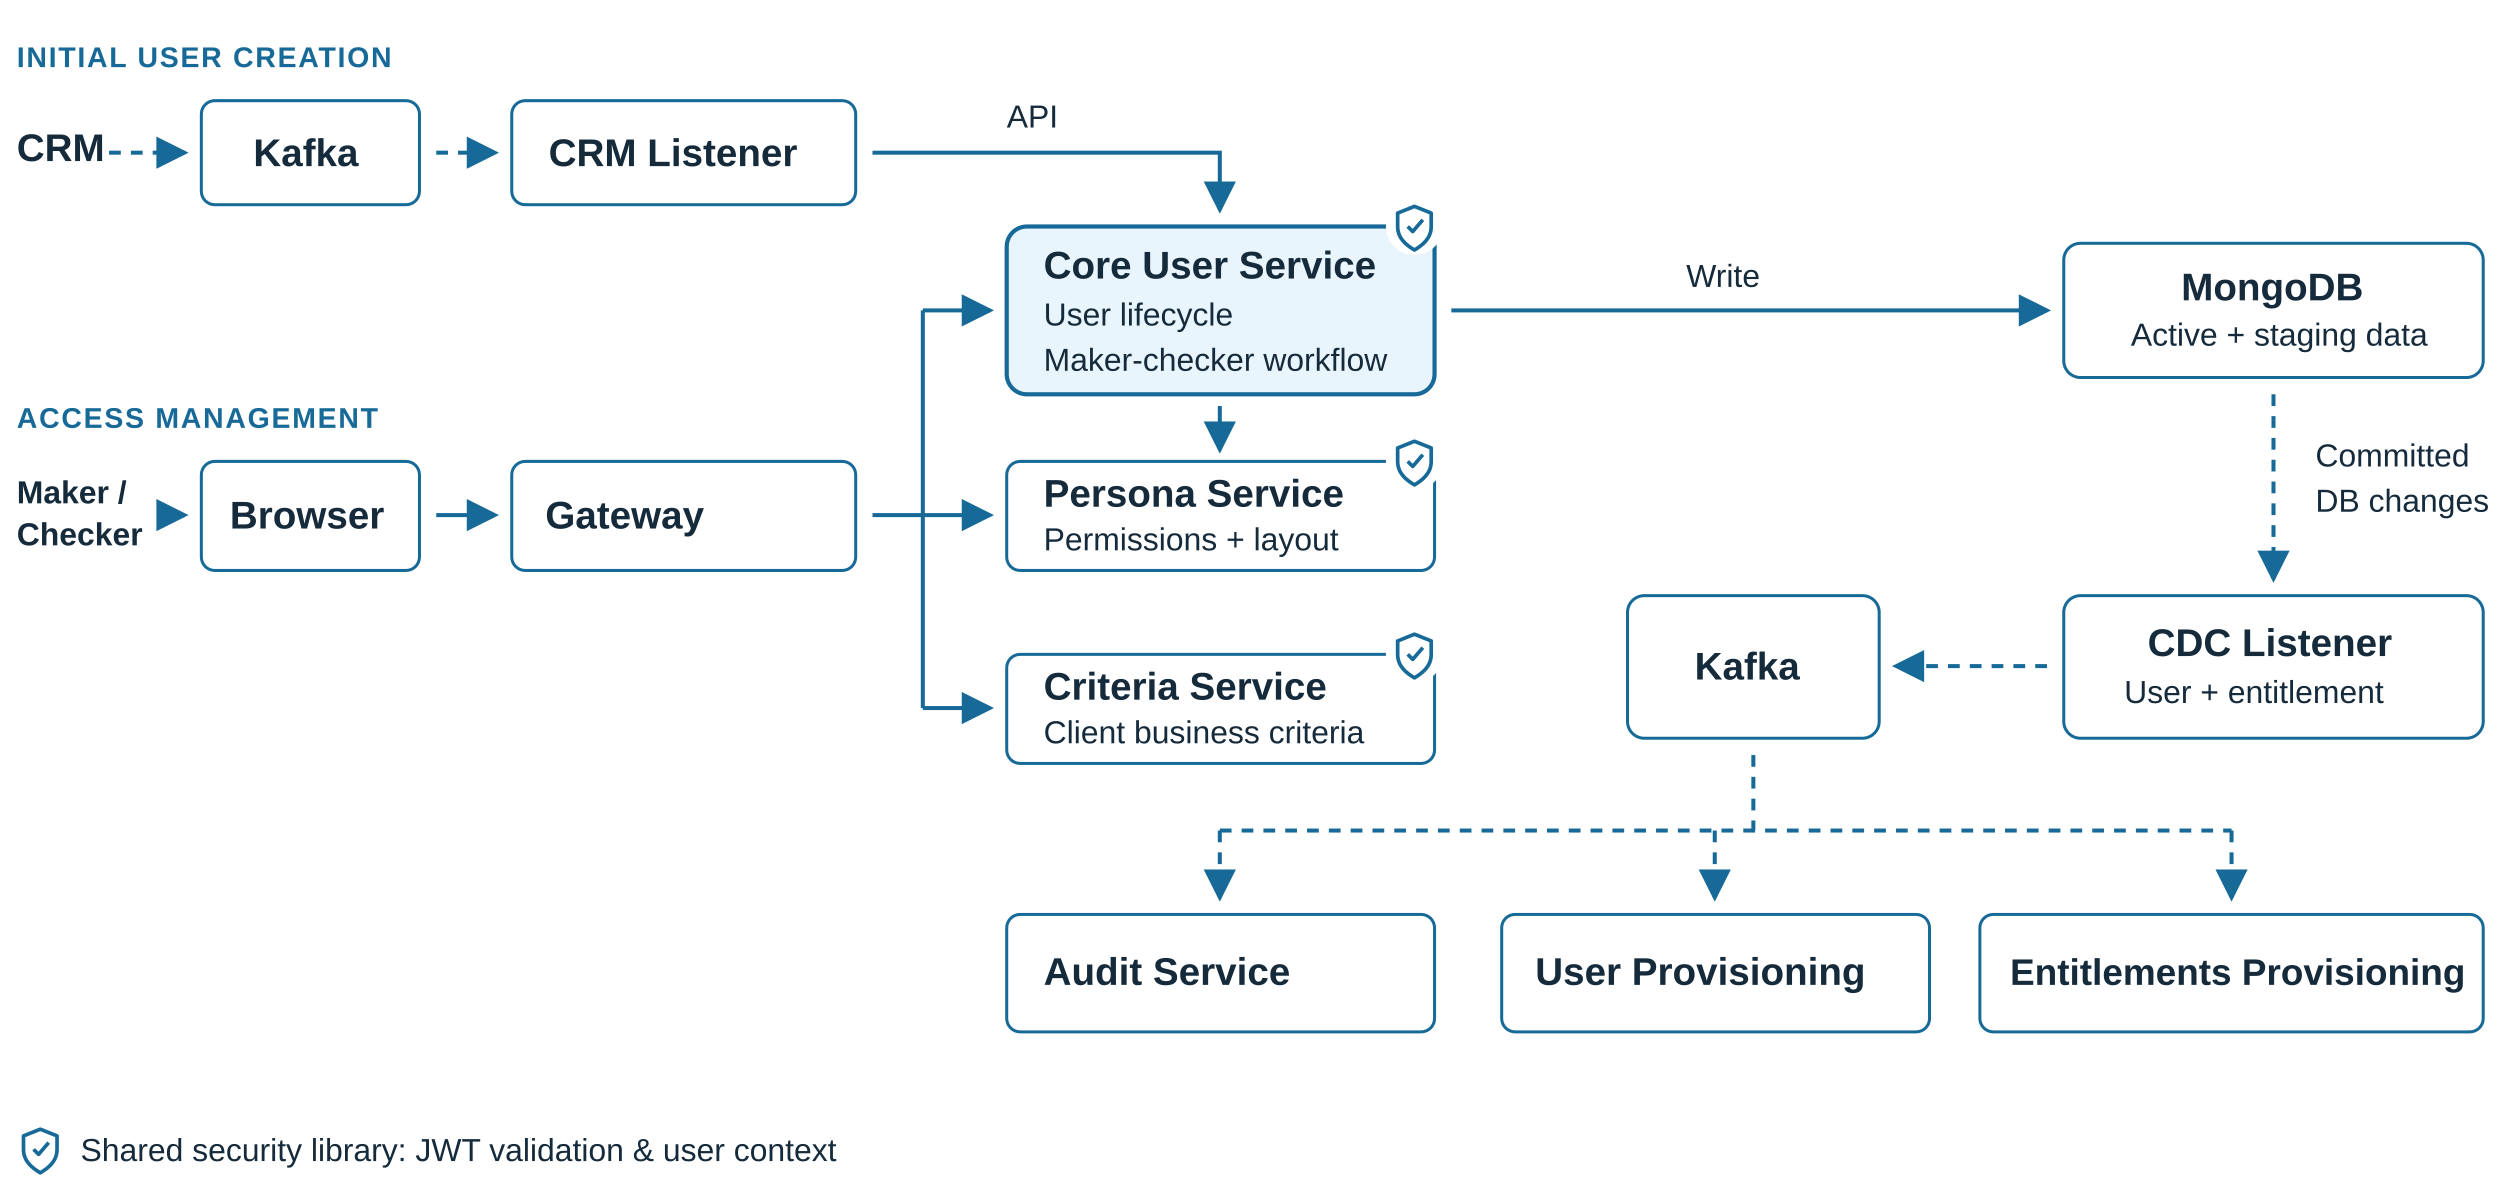
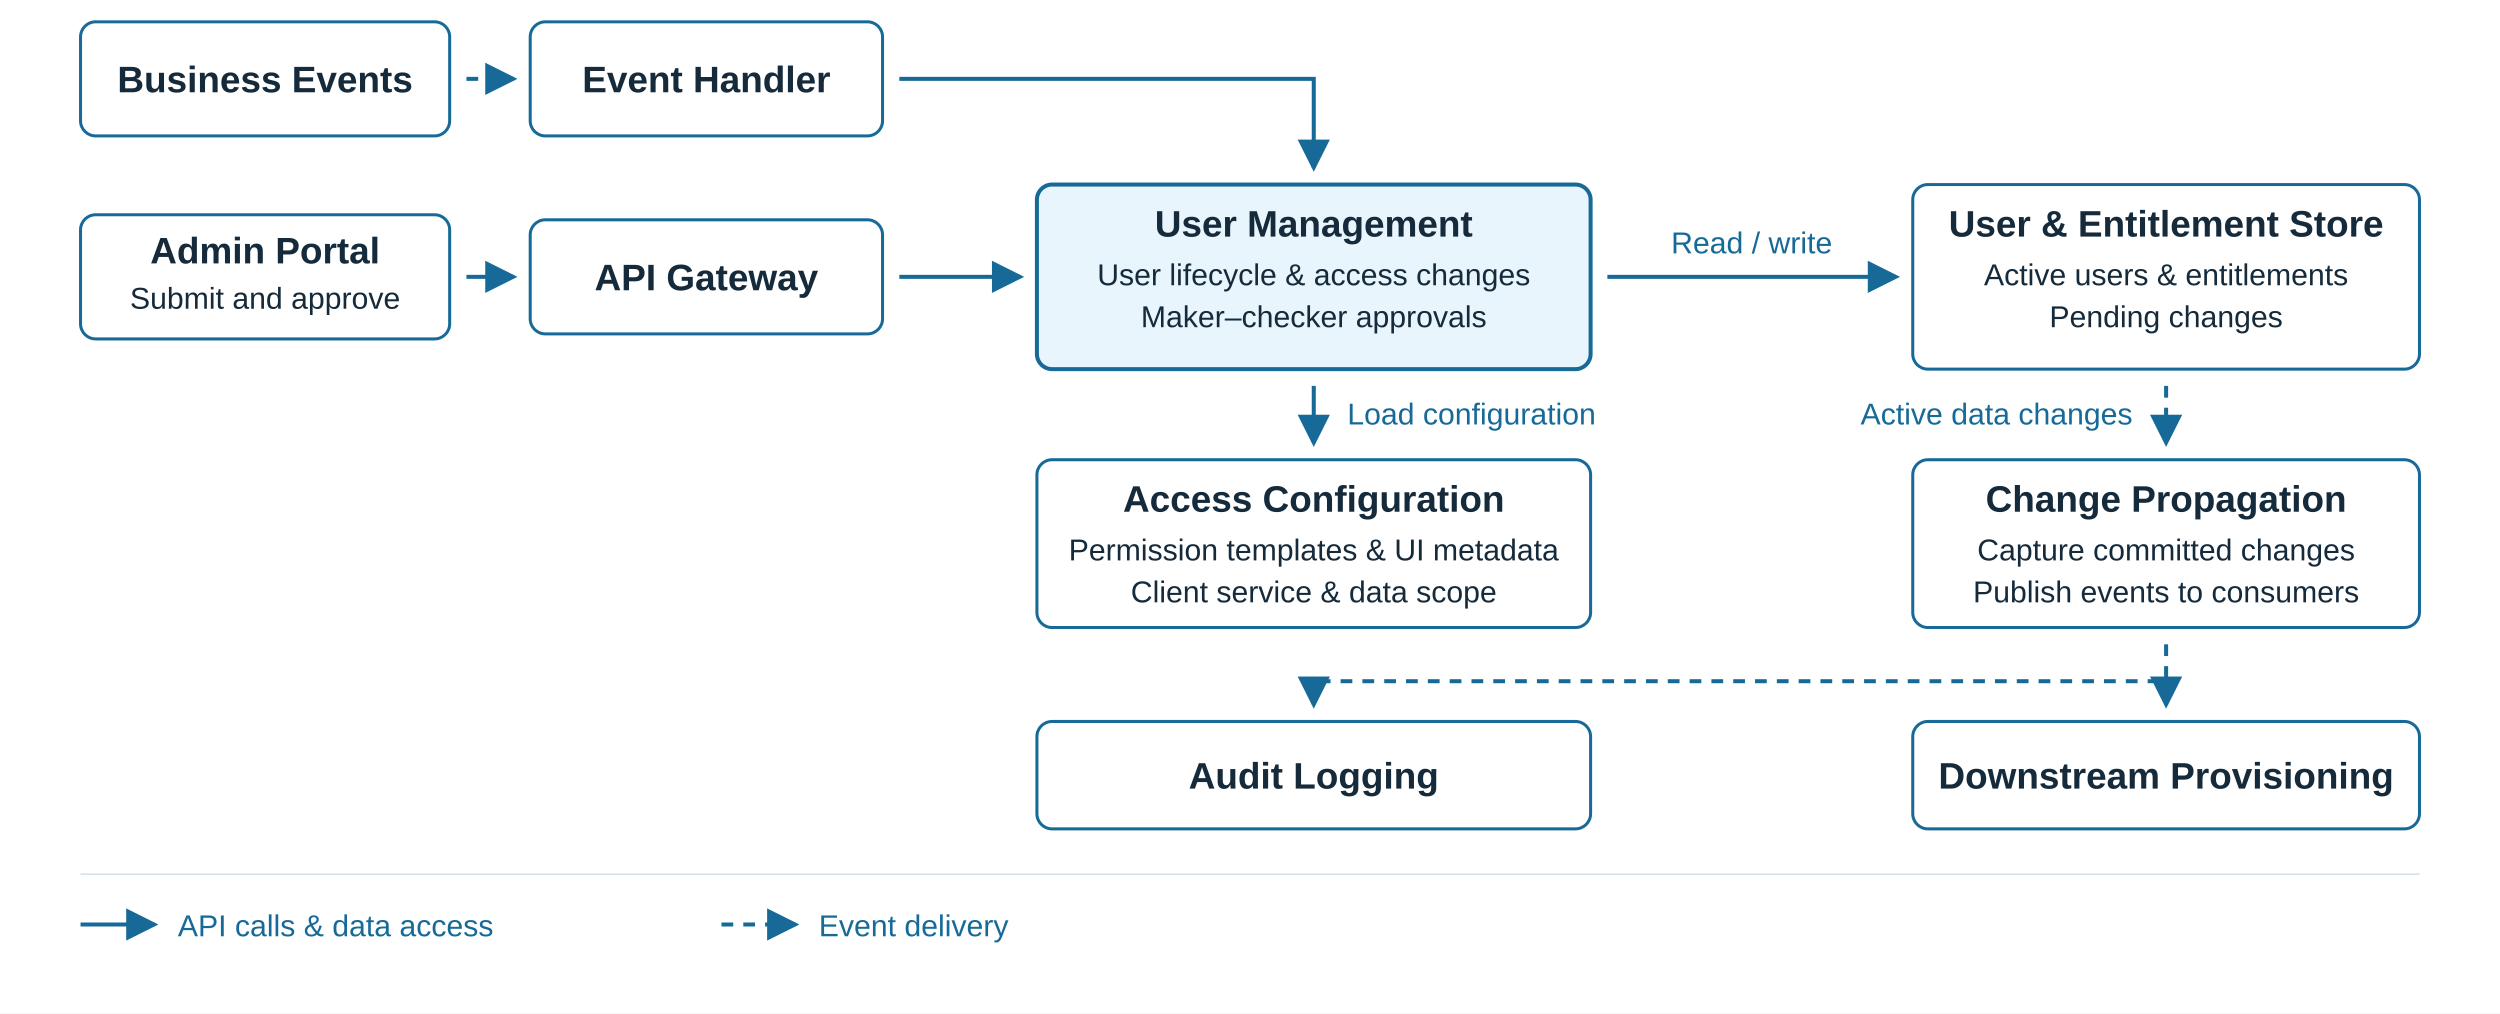
- <svg xmlns="http://www.w3.org/2000/svg" width="1490" height="710" viewBox="50 165 1490 710" role="img" aria-labelledby="title desc">
+ <svg xmlns="http://www.w3.org/2000/svg" width="1490" height="604" viewBox="0 106 1490 604" role="img" aria-labelledby="title desc">
  <defs>
-     <g id="security-shield" fill="white" stroke="#176a98" stroke-width="2.2" stroke-linejoin="round">
-       <path d="M0 -12L10 -8V0C10 7 5 11 0 14C-5 11 -10 7 -10 0V-8Z" />
-       <path d="M-4 0L-1 3L5 -4" fill="none" />
-     </g>
-     <marker id="a" markerWidth="8" markerHeight="8" refX="7" refY="4" orient="auto">
-       <path d="M0 0L8 4L0 8Z" fill="#176a98" />
+     <marker id="arrow" markerWidth="8" markerHeight="8" refX="7" refY="4" orient="auto">
+       <path d="M0,0 L8,4 L0,8 Z" fill="#176a98" />
    </marker>
-     <style>text{font-family:Arial,"PingFang SC","Microsoft YaHei",sans-serif;fill:#152a3b}.title{font-size:40px;font-weight:700}.node{fill:white;stroke:#176a98;stroke-width:1.8}.name{font-size:23px;font-weight:700}.body{font-size:19px}.label{font-size:17px;font-weight:700;fill:#176a98;letter-spacing:1px}.wire{fill:none;stroke:#176a98;stroke-width:2.4;marker-end:url(#a)}.event{fill:none;stroke:#176a98;stroke-width:2.4;stroke-dasharray:7 6;marker-end:url(#a)}</style>
  </defs>
-   <rect width="1600" height="900" fill="white" />
-   <text x="60" y="205" class="label">INITIAL USER CREATION</text>
-   <text x="60" y="261" class="name">CRM</text>
-   <rect class="node" x="170" y="225" width="130" height="62" rx="8" />
-   <text x="201" y="264" class="name">Kafka</text>
-   <rect class="node" x="355" y="225" width="205" height="62" rx="8" />
-   <text x="377" y="264" class="name">CRM Listener</text>
-   <path class="event" d="M115 256H160" />
-   <path class="event" d="M310 256H345" />
-   <path class="wire" d="M570 256H777V290" />
-   <text x="650" y="241" class="body">API</text>
-   <text x="60" y="420" class="label">ACCESS MANAGEMENT</text>
-   <text x="60" y="465" class="body" font-weight="700">Maker /</text>
-   <text x="60" y="490" class="body" font-weight="700">Checker</text>
-   <rect class="node" x="170" y="440" width="130" height="65" rx="8" />
-   <text x="187" y="480" class="name">Browser</text>
-   <rect class="node" x="355" y="440" width="205" height="65" rx="8" />
-   <text x="375" y="480" class="name">Gateway</text>
-   <path class="wire" d="M145 472H160" />
-   <path class="wire" d="M310 472H345" />
-   <path d="M570 472H600M600 350V587" fill="none" stroke="#176a98" stroke-width="2.4" />
-   <path class="wire" d="M600 350H640" />
-   <path class="wire" d="M600 472H640" />
-   <path class="wire" d="M600 587H640" />
-   <rect x="650" y="300" width="255" height="100" rx="12" fill="#e9f5fd" stroke="#176a98" stroke-width="2.5" />
-   <text x="672" y="331" class="name">Core User Service</text>
-   <text x="672" y="359" class="body">User lifecycle</text>
-   <text x="672" y="386" class="body">Maker-checker workflow</text>
-   <rect class="node" x="650" y="440" width="255" height="65" rx="8" />
-   <text x="672" y="467" class="name">Persona Service</text>
-   <text x="672" y="493" class="body">Permissions + layout</text>
-   <path class="wire" d="M777 407V433" />
-   <rect class="node" x="650" y="555" width="255" height="65" rx="8" />
-   <text x="672" y="582" class="name">Criteria Service</text>
-   <text x="672" y="608" class="body">Client business criteria</text>
-   <rect class="node" x="1280" y="310" width="250" height="80" rx="10" />
-   <text x="1350" y="344" class="name">MongoDB</text>
-   <text x="1320" y="371" class="body">Active + staging data</text>
-   <path class="wire" d="M915 350H1270" />
-   <text x="1055" y="336" class="body">Write</text>
-   <path class="event" d="M1405 400V510" />
-   <text x="1430" y="443" class="body">Committed</text>
-   <text x="1430" y="470" class="body">DB changes</text>
-   <rect class="node" x="1280" y="520" width="250" height="85" rx="10" />
-   <text x="1330" y="556" class="name">CDC Listener</text>
-   <text x="1316" y="584" class="body">User + entitlement</text>
-   <path class="event" d="M1270 562H1180" />
-   <rect class="node" x="1020" y="520" width="150" height="85" rx="10" />
-   <text x="1060" y="570" class="name">Kafka</text>
-   <path d="M1095 615V660M777 660H1380" fill="none" stroke="#176a98" stroke-width="2.4" stroke-dasharray="7 6" />
-   <path class="event" d="M777 660V700" />
-   <path class="event" d="M1072 660V700" />
-   <path class="event" d="M1380 660V700" />
-   <rect class="node" x="650" y="710" width="255" height="70" rx="8" />
-   <text x="672" y="752" class="name">Audit Service</text>
-   <rect class="node" x="945" y="710" width="255" height="70" rx="8" />
-   <text x="965" y="752" class="name">User Provisioning</text>
-   <rect class="node" x="1230" y="710" width="300" height="70" rx="8" />
-   <text x="1248" y="752" class="name" style="font-size:22px">Entitlements Provisioning</text>
-   <g transform="translate(893 300)">
-     <circle r="17" fill="white" />
-     <use href="#security-shield" />
-   </g>
-   <g transform="translate(893 440)">
-     <circle r="17" fill="white" />
-     <use href="#security-shield" />
-   </g>
-   <g transform="translate(893 555)">
-     <circle r="17" fill="white" />
-     <use href="#security-shield" />
-   </g>
-   <use href="#security-shield" transform="translate(74 850)" />
-   <text x="98" y="857" class="body">Shared security library: JWT validation &amp; user context</text>
+   <style>text{font-family:Arial,"PingFang SC","Microsoft YaHei",sans-serif;fill:#152a3b}.title{font-size:33px;font-weight:700}.sub{font-size:20px;fill:#567080}.name{font-size:22px;font-weight:700}.body{font-size:18px}.label{font-size:18px;fill:#176a98}.wire{fill:none;stroke:#176a98;stroke-width:2.4;marker-end:url(#arrow)}.event{fill:none;stroke:#176a98;stroke-width:2.4;stroke-dasharray:7 6;marker-end:url(#arrow)}</style>
+   <rect width="1490" height="710" fill="white" />
+   <rect x="48" y="119" width="220" height="68" rx="9" fill="white" stroke="#176a98" stroke-width="1.8" />
+   <text x="158.0" y="161.0" class="name" text-anchor="middle">Business Events</text>
+   <rect x="316" y="119" width="210" height="68" rx="9" fill="white" stroke="#176a98" stroke-width="1.8" />
+   <text x="421.0" y="161.0" class="name" text-anchor="middle">Event Handler</text>
+   <path class="event" d="M278 153 H306" />
+   <path class="wire" d="M536 153 H783 V206" />
+   <rect x="48" y="234" width="220" height="74" rx="9" fill="white" stroke="#176a98" stroke-width="1.8" />
+   <text x="158.0" y="263" class="name" text-anchor="middle">Admin Portal</text>
+   <text x="158.0" y="290" class="body" text-anchor="middle">Submit and approve</text>
+   <rect x="316" y="237" width="210" height="68" rx="9" fill="white" stroke="#176a98" stroke-width="1.8" />
+   <text x="421.0" y="279.0" class="name" text-anchor="middle">API Gateway</text>
+   <path class="wire" d="M278 271 H306" />
+   <path class="wire" d="M536 271 H608" />
+   <rect x="618" y="216" width="330" height="110" rx="9" fill="#e9f5fd" stroke="#176a98" stroke-width="2.4" />
+   <text x="783.0" y="247" class="name" text-anchor="middle">User Management</text>
+   <text x="783.0" y="276" class="body" text-anchor="middle">User lifecycle &amp; access changes</text>
+   <text x="783.0" y="301" class="body" text-anchor="middle">Maker–checker approvals</text>
+   <rect x="1140" y="216" width="302" height="110" rx="9" fill="white" stroke="#176a98" stroke-width="1.8" />
+   <text x="1291.0" y="247" class="name" text-anchor="middle">User &amp; Entitlement Store</text>
+   <text x="1291.0" y="276" class="body" text-anchor="middle">Active users &amp; entitlements</text>
+   <text x="1291.0" y="301" class="body" text-anchor="middle">Pending changes</text>
+   <path class="wire" d="M958 271 H1130" />
+   <text x="1044" y="257" class="label" text-anchor="middle">Read / write</text>
+   <rect x="618" y="380" width="330" height="100" rx="9" fill="white" stroke="#176a98" stroke-width="1.8" />
+   <text x="783.0" y="411" class="name" text-anchor="middle">Access Configuration</text>
+   <text x="783.0" y="440" class="body" text-anchor="middle">Permission templates &amp; UI metadata</text>
+   <text x="783.0" y="465" class="body" text-anchor="middle">Client service &amp; data scope</text>
+   <path class="wire" d="M783 336 V370" />
+   <text x="803" y="359" class="label" text-anchor="start">Load configuration</text>
+   <rect x="1140" y="380" width="302" height="100" rx="9" fill="white" stroke="#176a98" stroke-width="1.8" />
+   <text x="1291.0" y="411" class="name" text-anchor="middle">Change Propagation</text>
+   <text x="1291.0" y="440" class="body" text-anchor="middle">Capture committed changes</text>
+   <text x="1291.0" y="465" class="body" text-anchor="middle">Publish events to consumers</text>
+   <path class="event" d="M1291 336 V370" />
+   <text x="1271" y="359" class="label" text-anchor="end">Active data changes</text>
+   <path d="M1291 490 V512 H783" fill="none" stroke="#176a98" stroke-width="2.4" stroke-dasharray="7 6" />
+   <path class="event" d="M783 512 V526" />
+   <path class="event" d="M1291 512 V526" />
+   <rect x="618" y="536" width="330" height="64" rx="9" fill="white" stroke="#176a98" stroke-width="1.8" />
+   <text x="783.0" y="576.0" class="name" text-anchor="middle">Audit Logging</text>
+   <rect x="1140" y="536" width="302" height="64" rx="9" fill="white" stroke="#176a98" stroke-width="1.8" />
+   <text x="1291.0" y="576.0" class="name" text-anchor="middle">Downstream Provisioning</text>
+   <line x1="48" y1="627" x2="1442" y2="627" stroke="#d4e3ed" />
+   <path class="wire" d="M48 657 H92" />
+   <text x="106" y="664" class="label" text-anchor="start">API calls &amp; data access</text>
+   <path class="event" d="M430 657 H474" />
+   <text x="488" y="664" class="label" text-anchor="start">Event delivery</text>
</svg>
